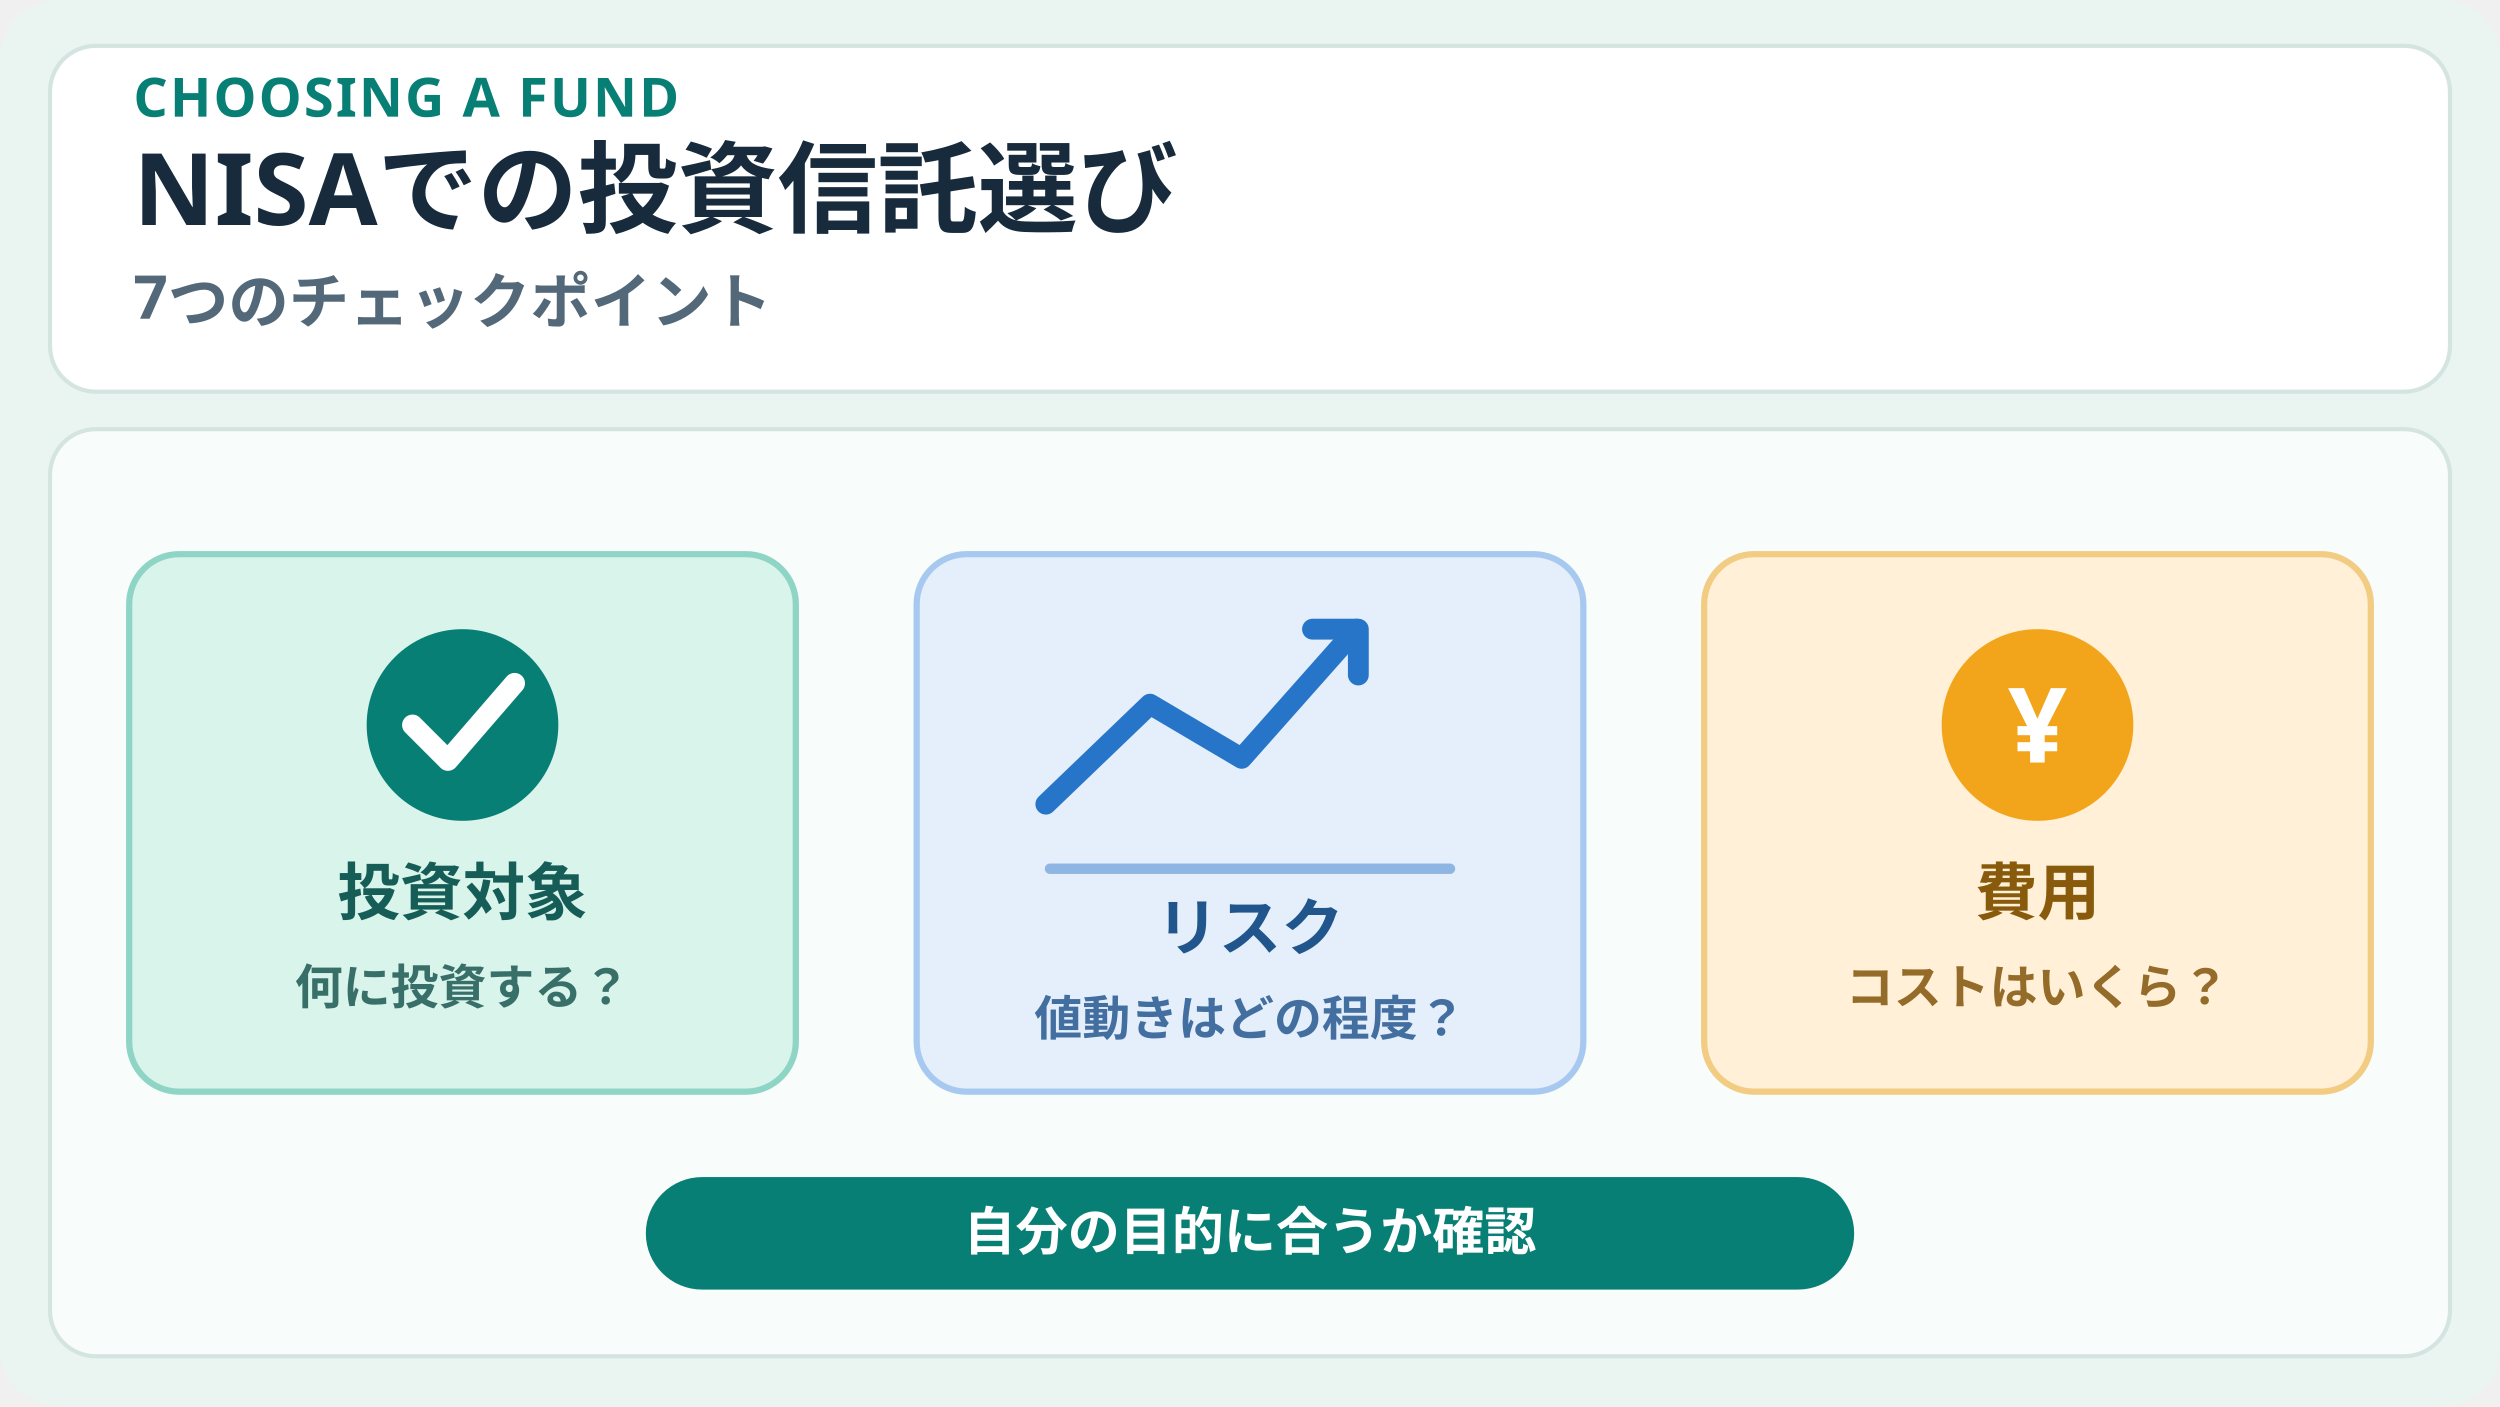
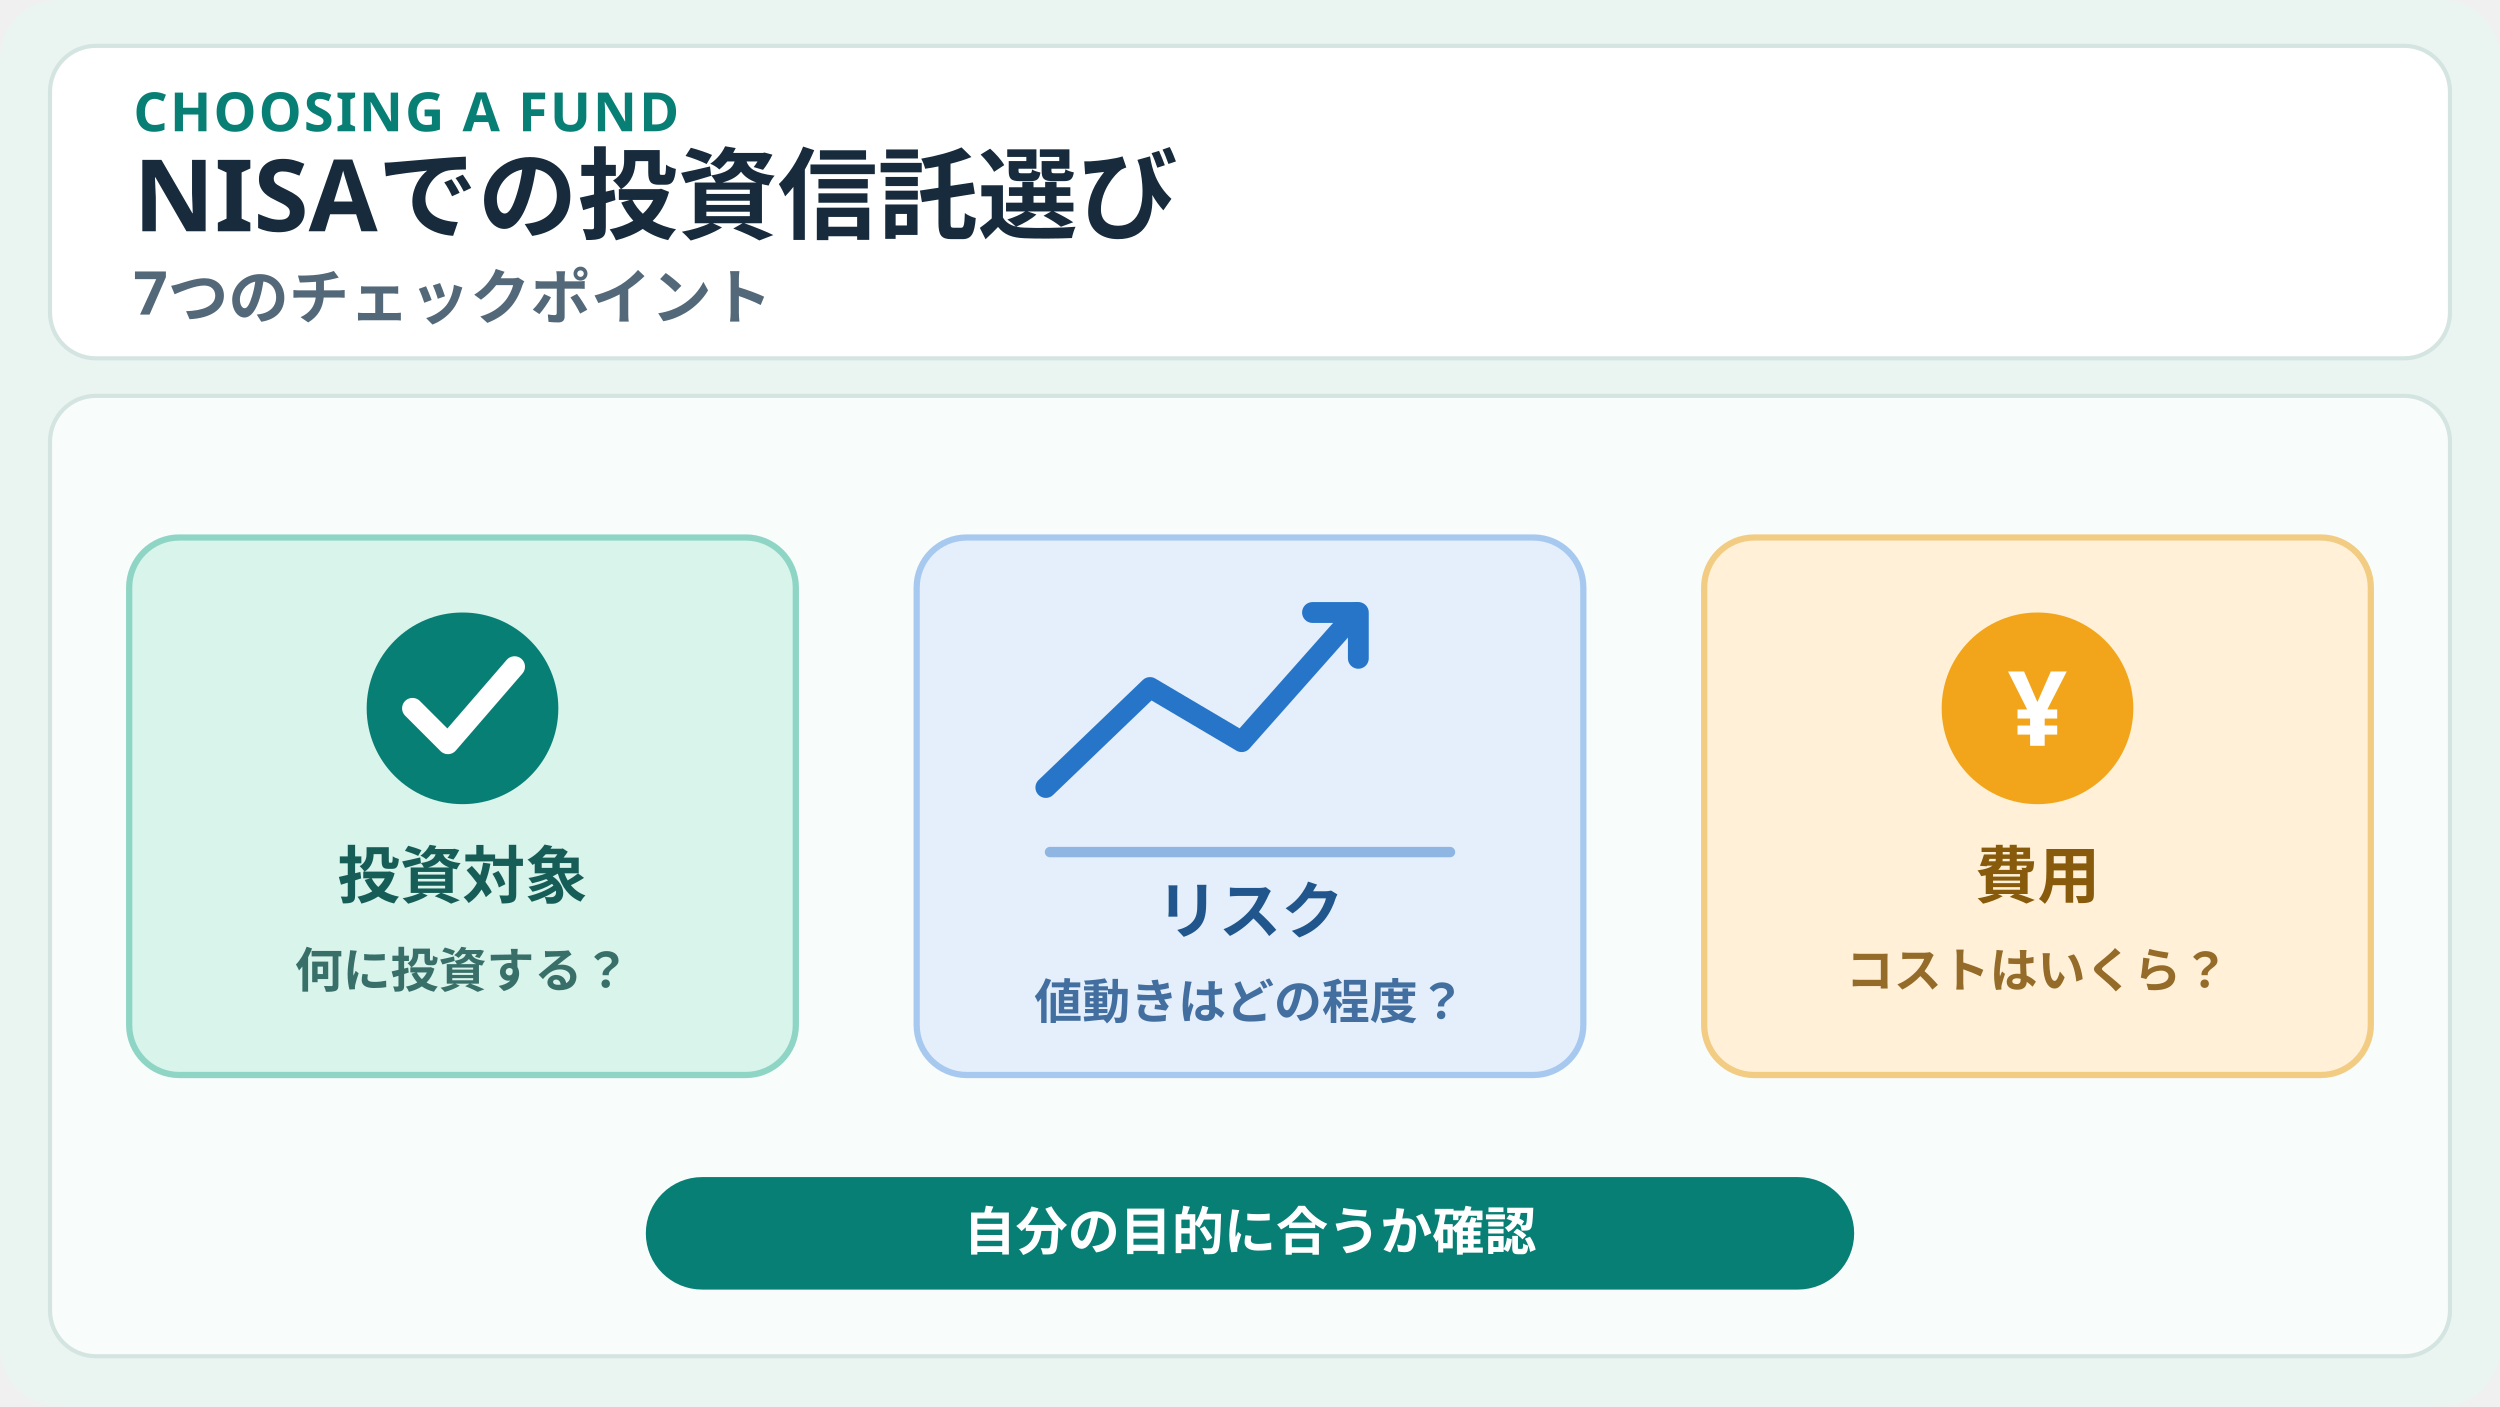
<svg xmlns="http://www.w3.org/2000/svg" width="1200" height="675" viewBox="0 0 1200 675" role="img" aria-labelledby="title desc">
  <rect width="1200" height="675" rx="28" fill="#eaf5f2" />
-   <rect x="24" y="22" width="1152" height="166" rx="22" fill="#fff" stroke="#d4e4e0" stroke-width="2" />
-   <text x="64" y="56" font-family="sans-serif" font-size="26" font-weight="700" letter-spacing="1" fill="#087f75">CHOOSING A FUND</text>
-   <text x="64" y="108" font-family="sans-serif" font-size="48" font-weight="800" fill="#172b3d">NISAでの投資信託選び</text>
-   <text x="64" y="153" font-family="sans-serif" font-size="29" font-weight="650" fill="#536879">7つのチェックポイント</text>
-   <rect x="24" y="206" width="1152" height="445" rx="22" fill="#f8fcfb" stroke="#d4e4e0" stroke-width="2" />
-   <g transform="translate(62 266)">
+   <rect x="24" y="22" width="1152" height="150" rx="22" fill="#fff" stroke="#d4e4e0" stroke-width="2" />
+   <text x="64" y="63" font-family="sans-serif" font-size="26" font-weight="700" letter-spacing="1" fill="#087f75">CHOOSING A FUND</text>
+   <text x="64" y="111" font-family="sans-serif" font-size="48" font-weight="800" fill="#172b3d">NISAでの投資信託選び</text>
+   <text x="64" y="151" font-family="sans-serif" font-size="29" font-weight="650" fill="#536879">7つのチェックポイント</text>
+   <rect x="24" y="190" width="1152" height="461" rx="22" fill="#f8fcfb" stroke="#d4e4e0" stroke-width="2" />
+   <g transform="translate(62 258)">
    <rect x="0" y="0" width="320" height="258" rx="24" fill="#d8f4eb" stroke="#8fd5c5" stroke-width="3" />
    <circle cx="160" cy="82" r="46" fill="#087f75" />
    <path d="M136 82l17 17 32-37" fill="none" stroke="#fff" stroke-width="10" stroke-linecap="round" stroke-linejoin="round" />
    <text x="160" y="173" text-anchor="middle" font-family="sans-serif" font-size="30" font-weight="800" fill="#175d57">投資対象</text>
    <text x="160" y="216" text-anchor="middle" font-family="sans-serif" font-size="23" font-weight="650" fill="#386f69">何に投資する？</text>
  </g>
-   <g transform="translate(440 266)">
+   <g transform="translate(440 258)">
    <rect x="0" y="0" width="320" height="258" rx="24" fill="#e4effb" stroke="#a7c9ef" stroke-width="3" />
    <path d="M62 120l50-48 44 26 55-62" fill="none" stroke="#2775c8" stroke-width="10" stroke-linecap="round" stroke-linejoin="round" />
    <path d="M190 36h22v22" fill="none" stroke="#2775c8" stroke-width="10" stroke-linecap="round" stroke-linejoin="round" />
    <path d="M64 151h192" stroke="#8fb5e3" stroke-width="5" stroke-linecap="round" />
    <text x="160" y="190" text-anchor="middle" font-family="sans-serif" font-size="30" font-weight="800" fill="#20568c">リスク</text>
    <text x="160" y="231" text-anchor="middle" font-family="sans-serif" font-size="23" font-weight="650" fill="#426f9f">値動きはどの程度？</text>
  </g>
-   <g transform="translate(818 266)">
+   <g transform="translate(818 258)">
    <rect x="0" y="0" width="320" height="258" rx="24" fill="#fff0d7" stroke="#f2cc83" stroke-width="3" />
    <circle cx="160" cy="82" r="46" fill="#f2a51a" />
    <text x="160" y="100" text-anchor="middle" font-family="sans-serif" font-size="50" font-weight="800" fill="#fff">¥</text>
    <text x="160" y="173" text-anchor="middle" font-family="sans-serif" font-size="30" font-weight="800" fill="#885a0b">費用</text>
    <text x="160" y="216" text-anchor="middle" font-family="sans-serif" font-size="23" font-weight="650" fill="#946b28">コストはいくら？</text>
  </g>
  <rect x="310" y="565" width="580" height="54" rx="27" fill="#087f75" />
  <text x="600" y="600" text-anchor="middle" font-family="sans-serif" font-size="25" font-weight="800" fill="#fff">自分の目的に合うか確認</text>
</svg>
